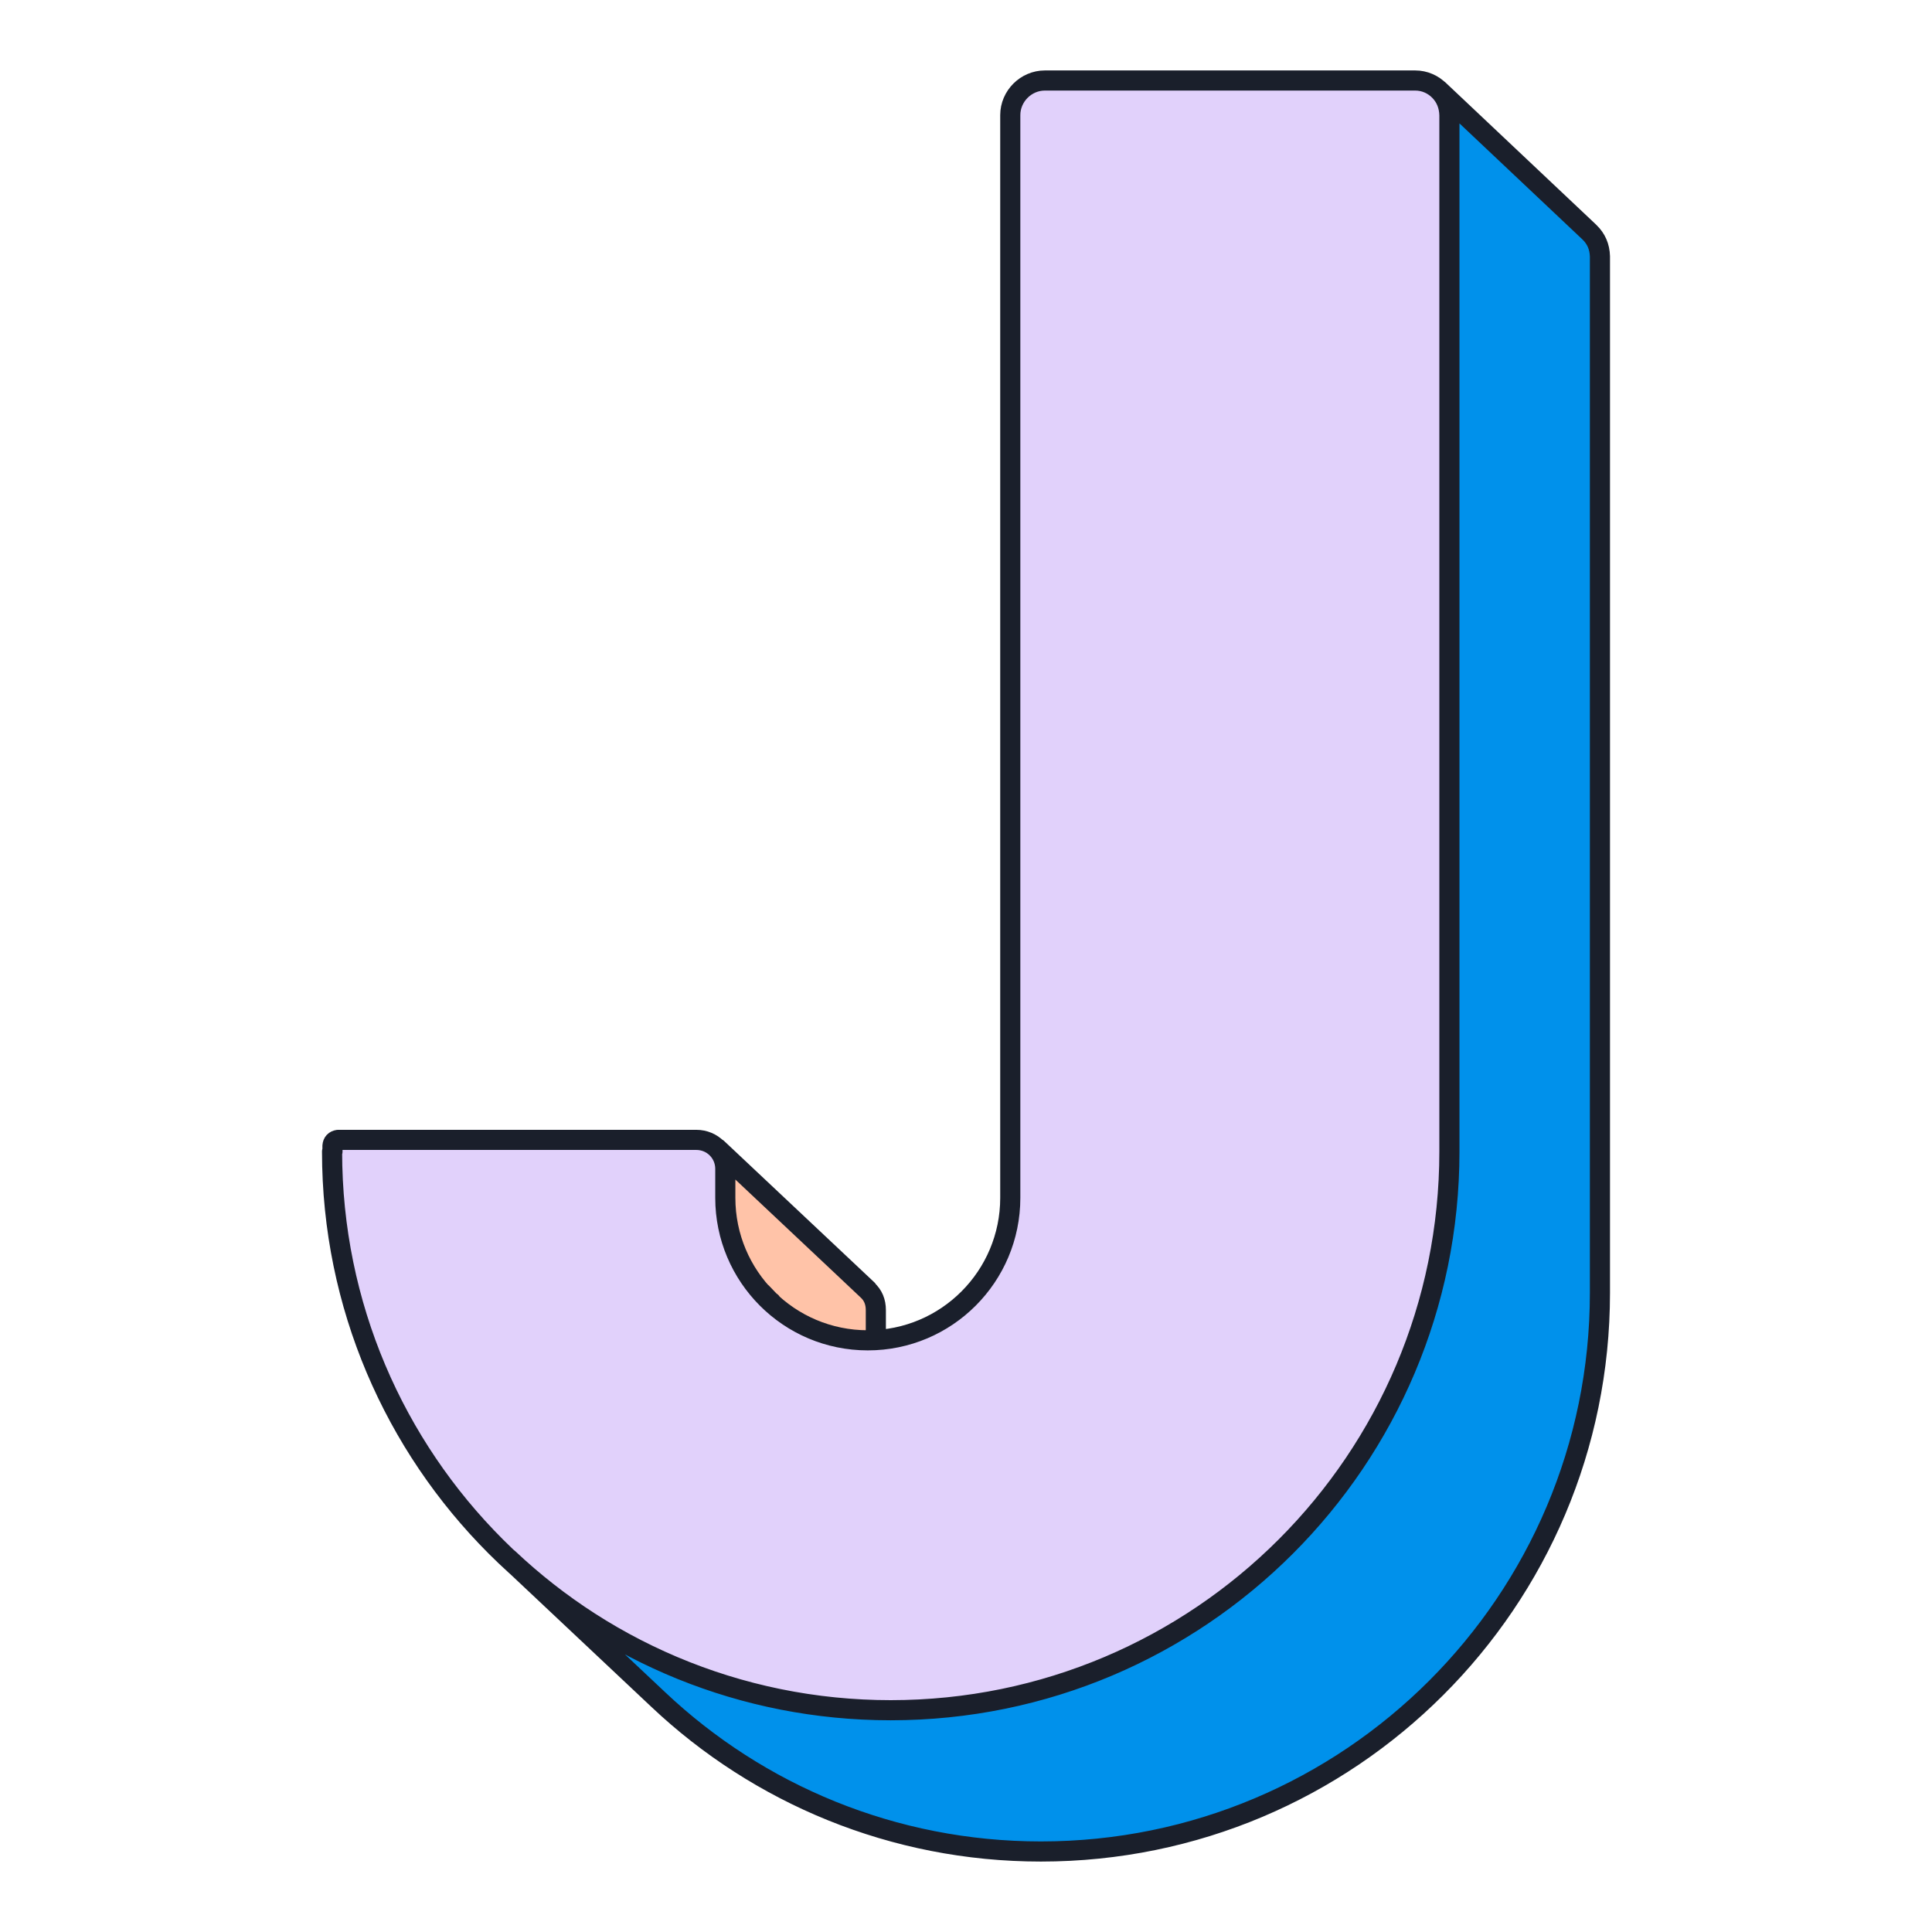
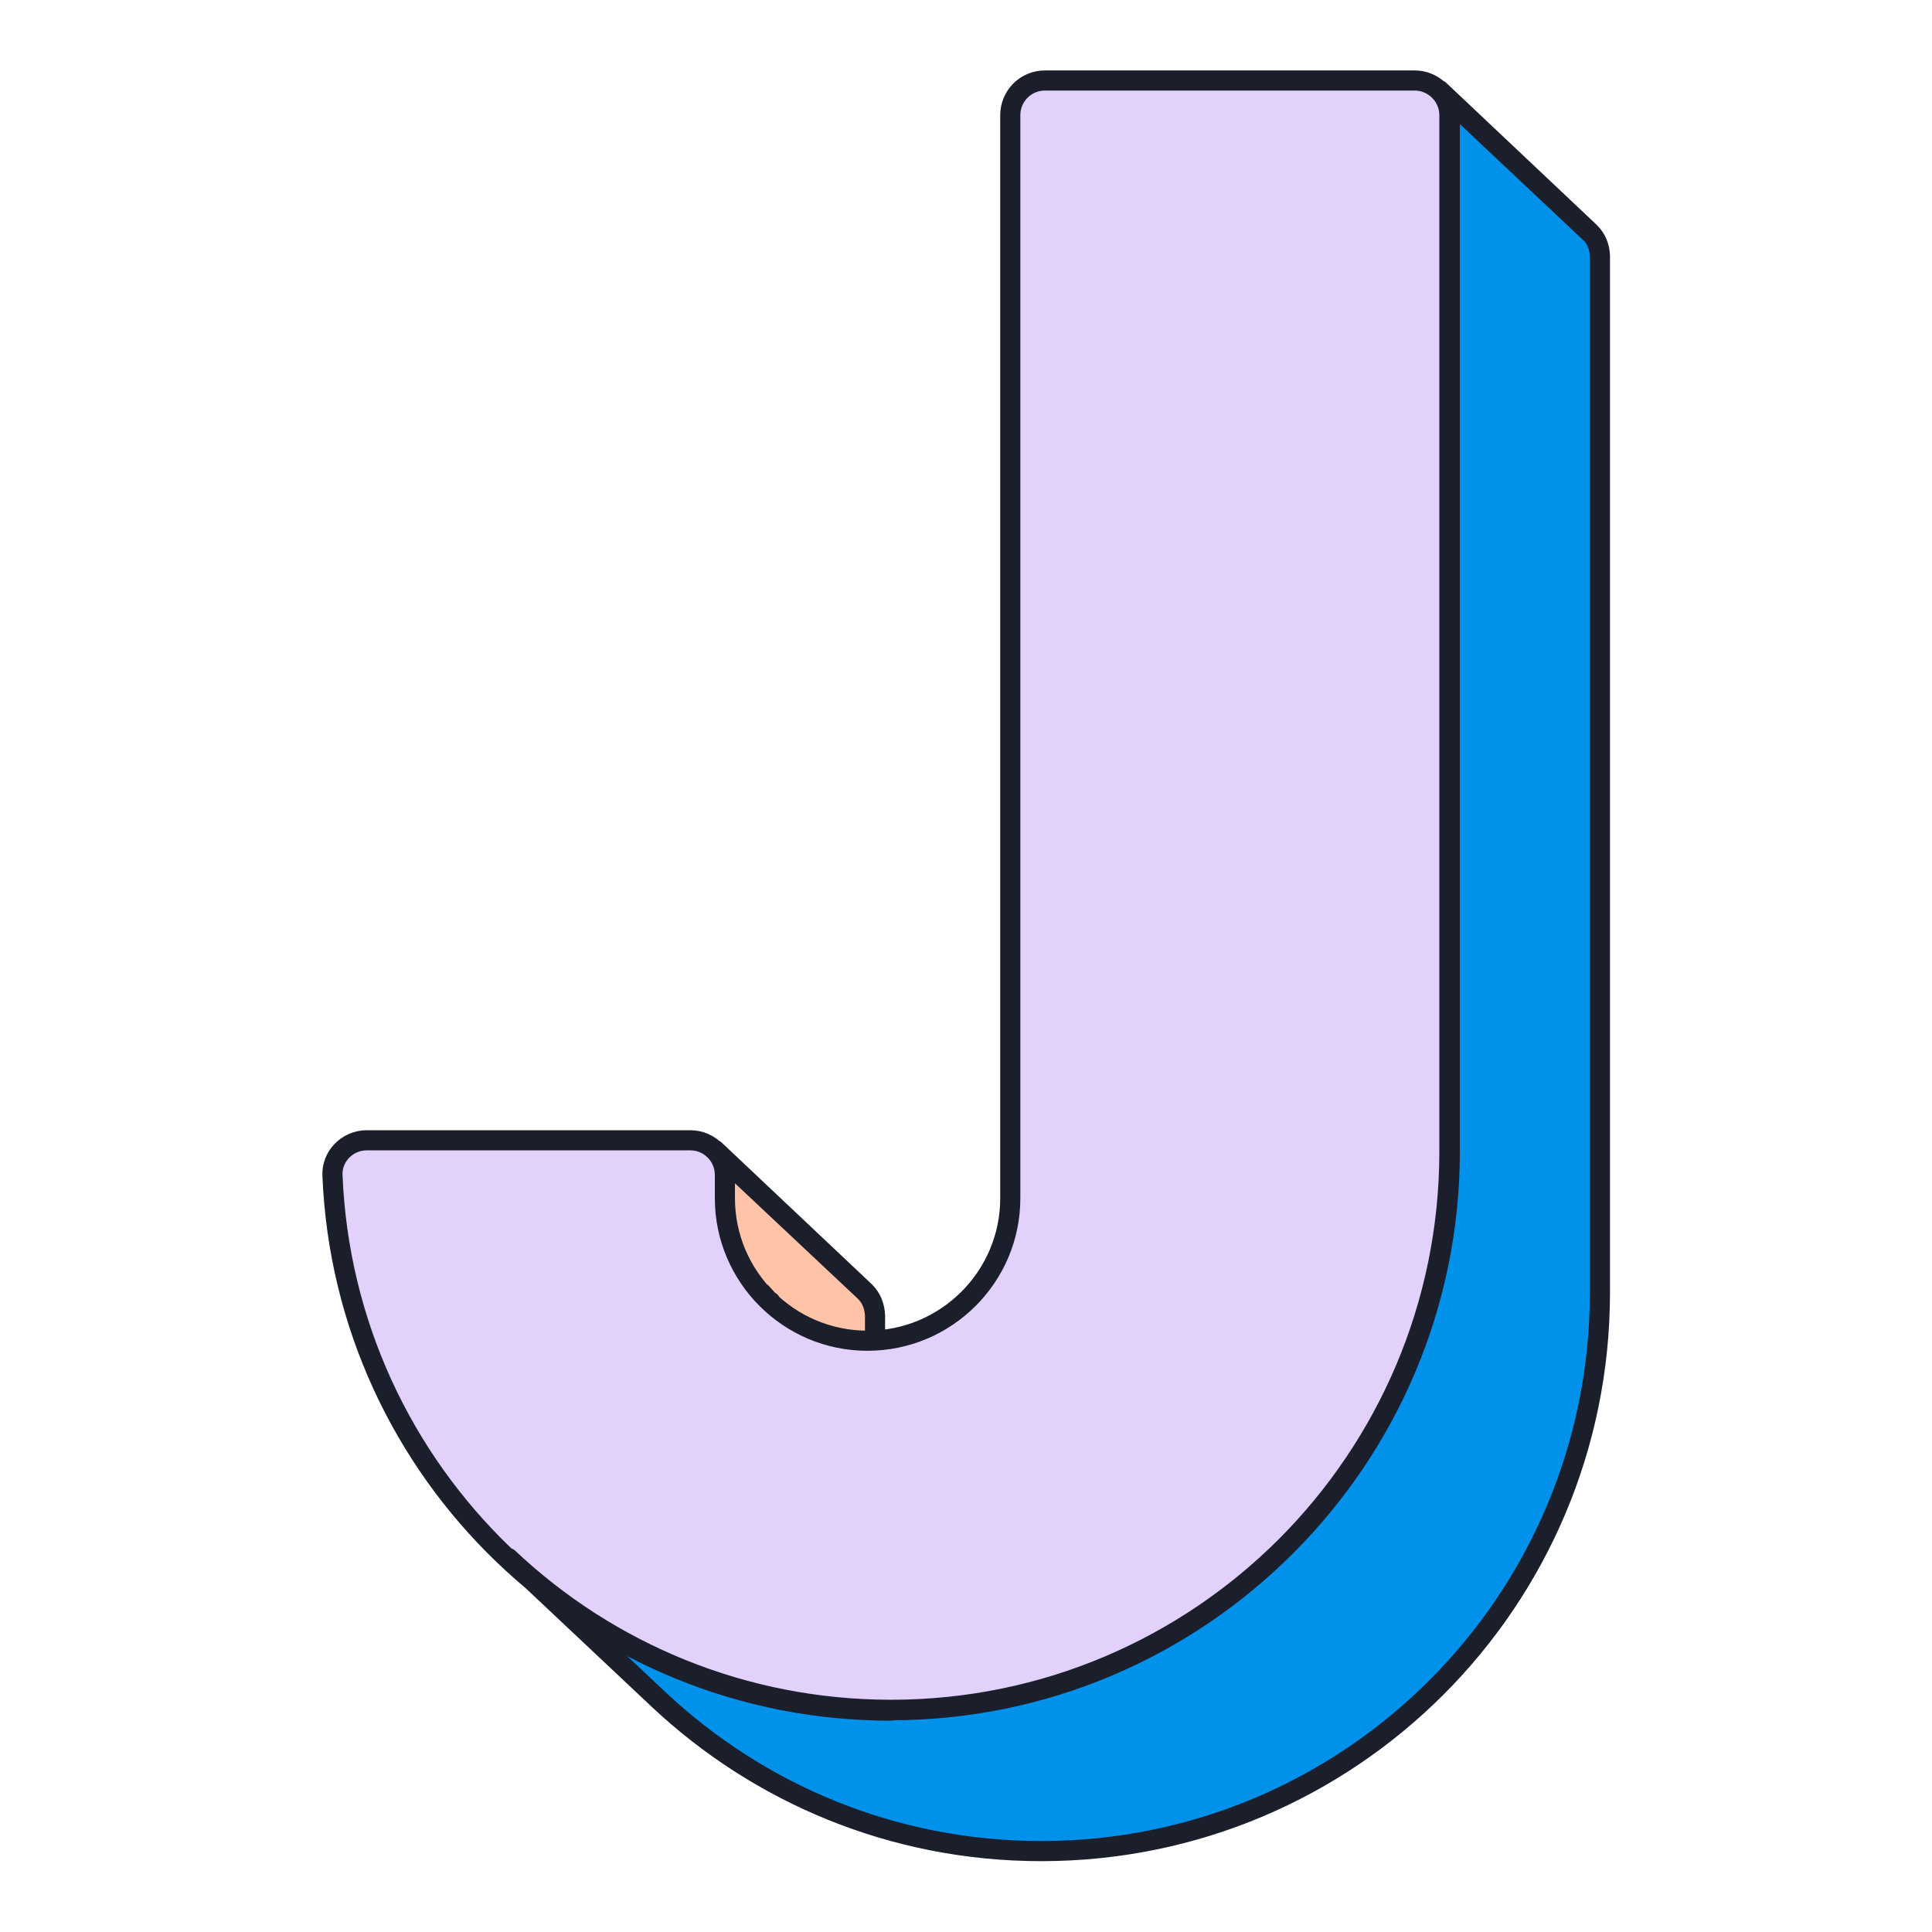
<svg xmlns="http://www.w3.org/2000/svg" fill="none" viewBox="0 0 48 48">
-   <path id="Shadow" fill="#0091eb" fill-rule="evenodd" d="m35.76 2.25-.02-.02 3.73 3.52.02.01q.25.25.26.61v25.75C39.75 39.8 33.53 46 25.87 46c-3.36 0-6.43-1.19-8.83-3.17l-.68-.6-3.74-3.51q.94.89 2.03 1.58C12.98 38 12 35.18 12 32.12v-.14q.01-.13.14-.15h8.9c.4 0 .72.33.72.72v.72c0 1.96 1.59 3.54 3.54 3.54 1.96 0 3.54-1.58 3.54-3.54V6.37c0-.47.39-.86.87-.86H36V2.86q-.01-.37-.25-.6" />
-   <path id="Detail" fill="#ffc3a8" fill-rule="evenodd" d="M17.8 28.52v.01q.21.2.22.5v.73c0 1.01.43 1.93 1.11 2.58l3.74 3.5c-.7-.64-1.12-1.55-1.12-2.57v-.72q0-.31-.21-.5l-.02-.02z" />
-   <path id="Face" fill="#e1d1fb" fill-rule="evenodd" d="M8.25 28.6v-.13q.02-.13.15-.15h8.9c.4 0 .72.32.72.72v.72c0 1.95 1.58 3.54 3.54 3.54s3.54-1.59 3.54-3.54V2.86c0-.47.39-.86.86-.86h9.2c.47 0 .85.39.85.86v25.75c0 7.66-6.21 13.88-13.88 13.88-7.66 0-13.88-6.22-13.88-13.88" />
-   <path id="Stroke" stroke="#1a1f2b" stroke-linecap="round" stroke-linejoin="round" stroke-width=".5" d="m35.74 2.23.02.02 3.73 3.52-.02-.02zM17.8 28.52l.02.01 3.73 3.51-.02-.01zm1.13 3.6.21.22.02.01m2.6.75v-.55q0-.31-.21-.5l-3.33-3.14M35.76 2.25q.24.25.25.61v25.75c0 7.66-6.21 13.88-13.88 13.88-3.68 0-7.02-1.43-9.5-3.77l3.73 3.51c2.48 2.34 5.83 3.77 9.5 3.77 7.67 0 13.89-6.21 13.89-13.88V6.37q-.01-.36-.26-.6zM8.26 28.61v-.14q.01-.13.14-.15h8.9c.4 0 .72.32.72.72v.72c0 1.95 1.58 3.54 3.54 3.54s3.54-1.59 3.54-3.54V2.86c0-.47.39-.86.86-.86h9.2c.47 0 .85.39.85.86v25.75c0 7.66-6.21 13.88-13.88 13.88-7.66 0-13.88-6.22-13.88-13.88" />
+   <path id="Shadow" fill="#0091eb" fill-rule="evenodd" d="m35.75 2.25-.01-.02 3.73 3.52.02.01q.24.25.25.61v25.75C39.74 39.8 33.53 46 25.86 46c-3.27 0-6.27-1.13-8.65-3.02q-.44-.36-.86-.75l-.02-.02-3.71-3.5q.93.9 2.03 1.6c-1.57-2.16-2.54-4.78-2.66-7.61-.02-.48.38-.87.85-.87h8.04c.48 0 .87.39.87.87v.57c0 1.96 1.58 3.54 3.54 3.54 1.95 0 3.54-1.58 3.54-3.54V6.37c0-.47.38-.86.86-.86h6.32V2.86q-.01-.37-.26-.6" />
+   <path id="Detail" fill="#ffc3a8" fill-rule="evenodd" d="m17.75 28.56.01.01q.24.25.25.61v.58c0 1.01.43 1.93 1.12 2.58l3.73 3.5c-.69-.64-1.11-1.55-1.11-2.57v-.57q-.01-.37-.26-.61l-.02-.02z" />
+   <path id="Face" fill="#e1d1fb" fill-rule="evenodd" d="M22.13 42.49c-7.47 0-13.57-5.9-13.87-13.3-.02-.48.38-.87.85-.87h8.04c.48 0 .86.39.86.86v.58c0 1.95 1.59 3.54 3.54 3.54 1.96 0 3.55-1.59 3.55-3.54V2.86c0-.47.38-.86.86-.86h9.19c.47 0 .86.39.86.86v25.75c0 7.66-6.22 13.88-13.88 13.88" />
+   <path id="Stroke" stroke="#1a1f2b" stroke-linecap="round" stroke-linejoin="round" stroke-width=".5" d="m35.74 2.23.01.02 3.74 3.52-.02-.02zm-18 26.33.02.01 3.73 3.52-.02-.02zm1.18 3.56.2.22h.02m2.6.76v-.4q-.01-.37-.25-.61l-3.3-3.1M35.76 2.24q.25.25.26.61V28.6c0 7.66-6.22 13.88-13.88 13.88-3.68 0-7.03-1.43-9.51-3.77l3.73 3.51c2.49 2.34 5.83 3.77 9.51 3.77 7.67 0 13.88-6.21 13.88-13.88V6.37q-.01-.36-.25-.6zM22.13 42.5c-7.47 0-13.57-5.9-13.87-13.3-.02-.48.38-.87.85-.87h8.04c.48 0 .86.39.86.86v.58c0 1.95 1.59 3.54 3.54 3.54 1.96 0 3.55-1.59 3.55-3.54V2.86c0-.47.38-.86.86-.86h9.19c.47 0 .86.39.86.86v25.75c0 7.66-6.22 13.88-13.88 13.88" />
</svg>
